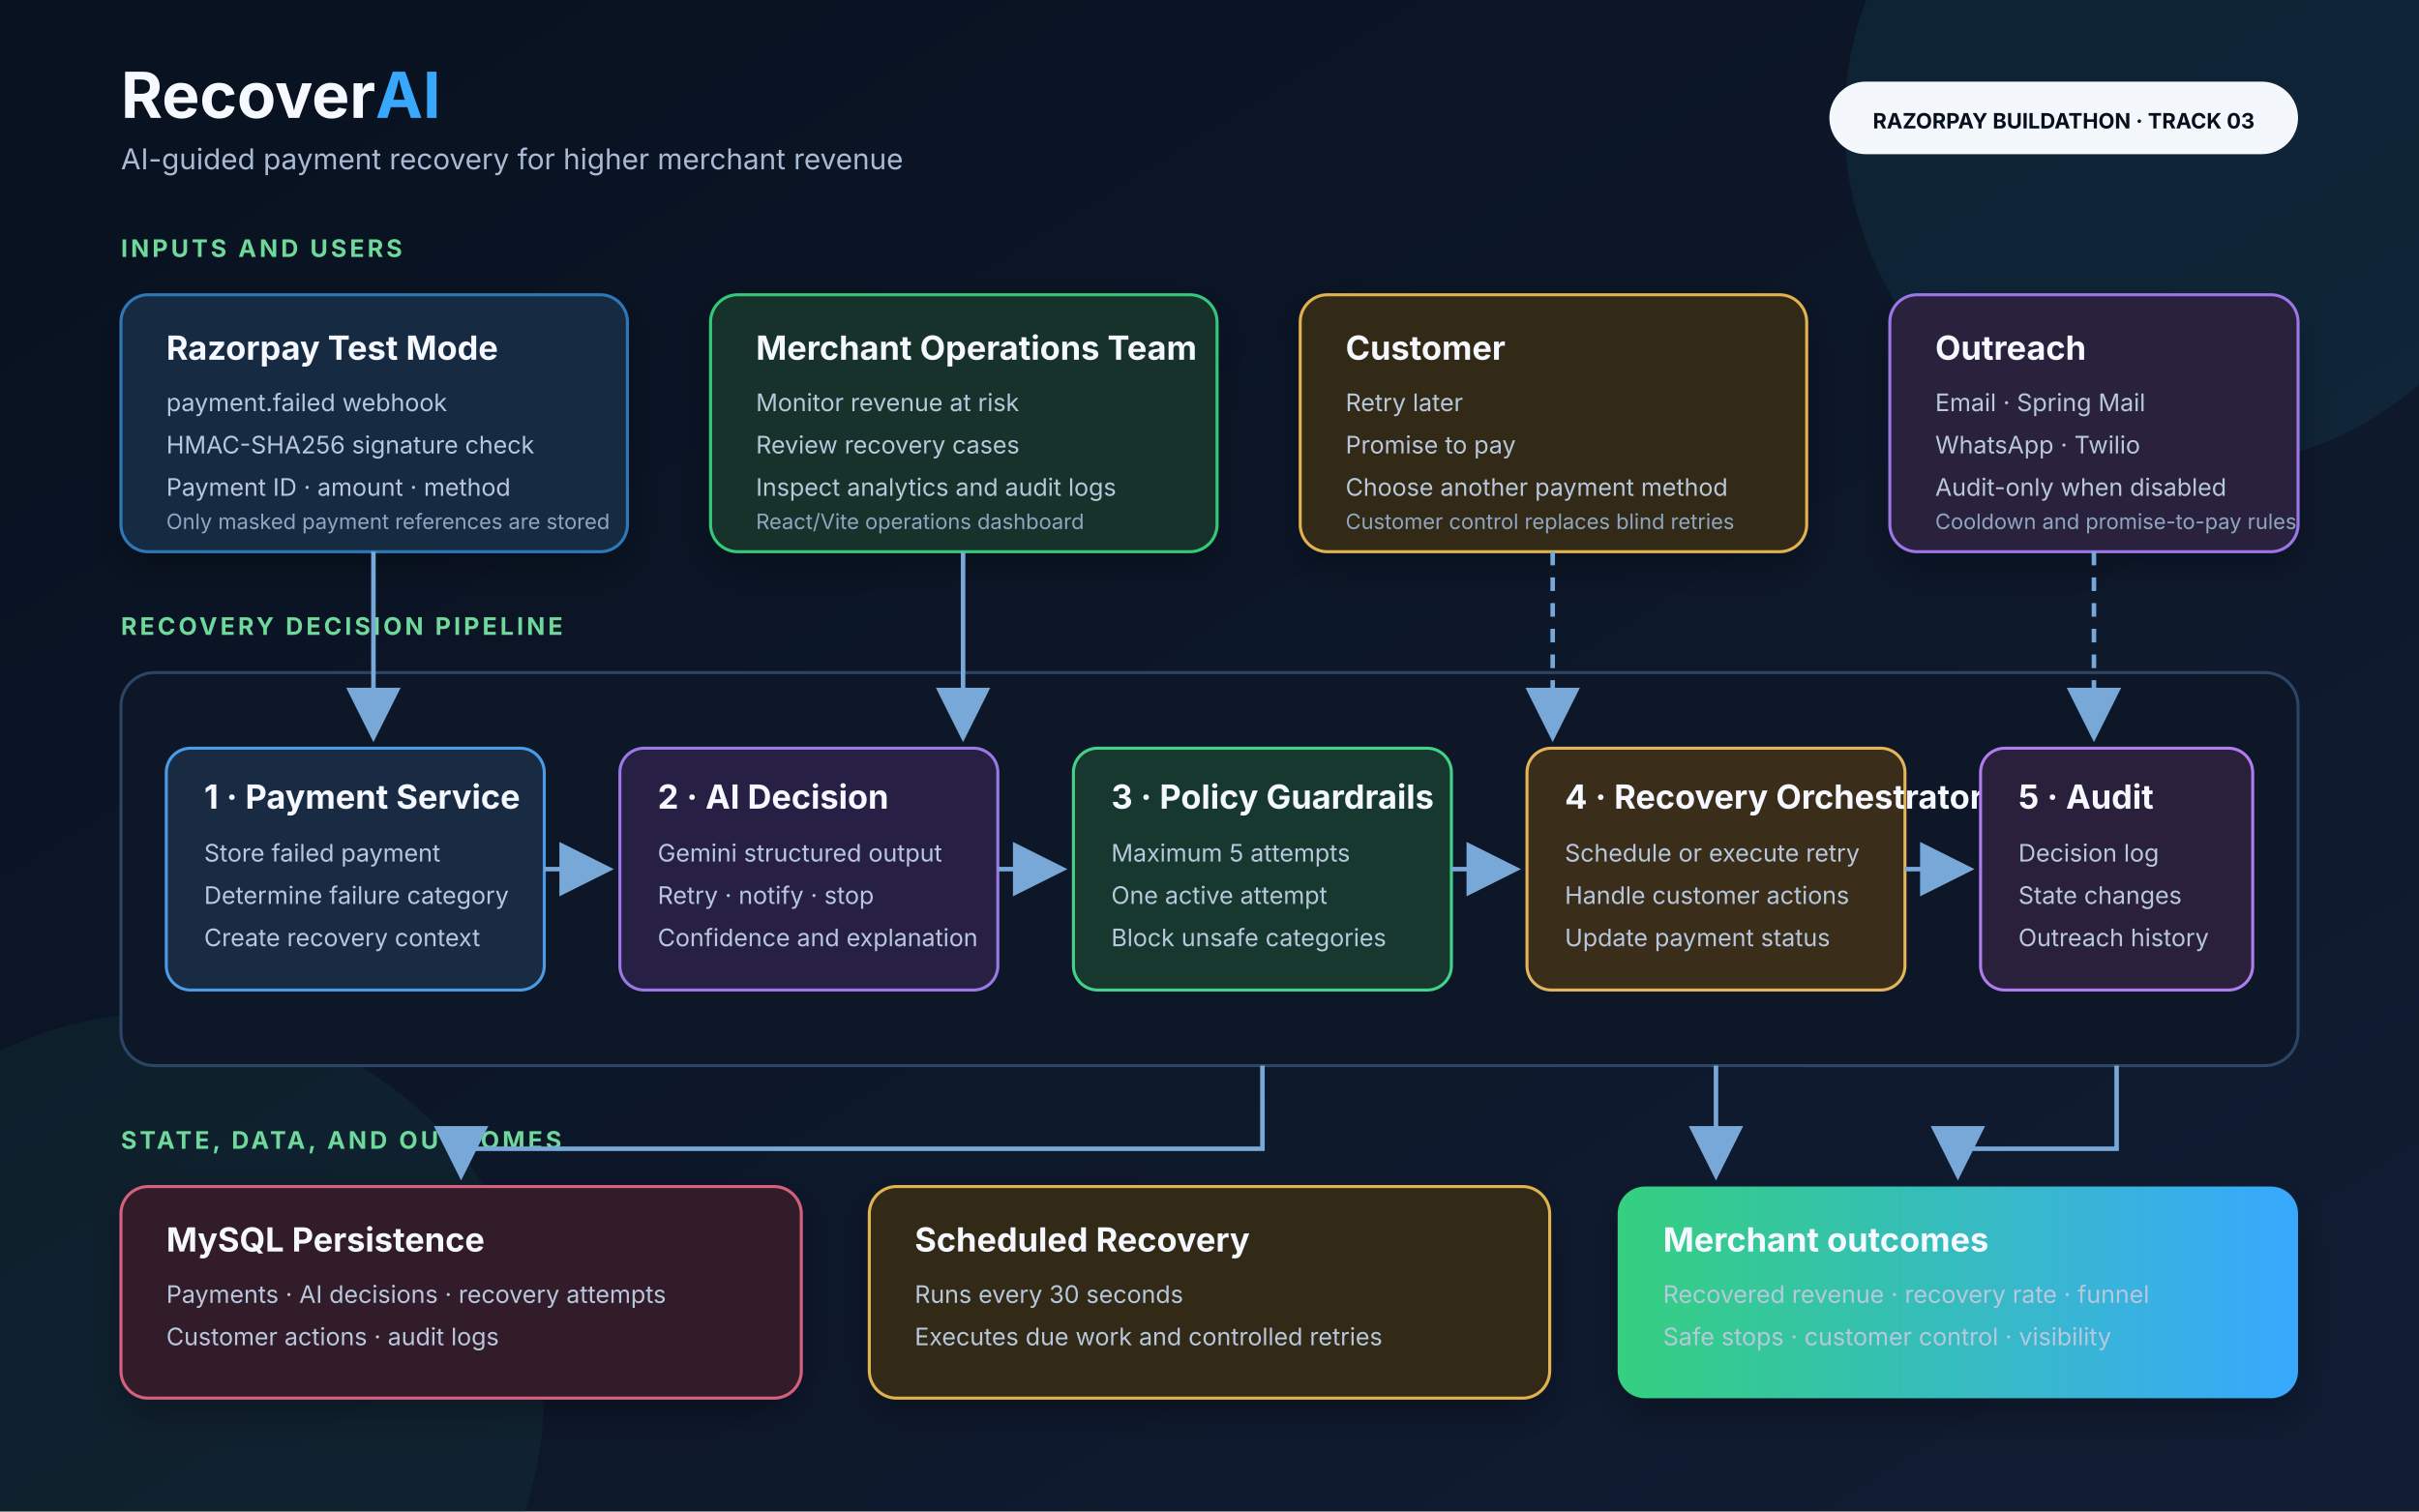
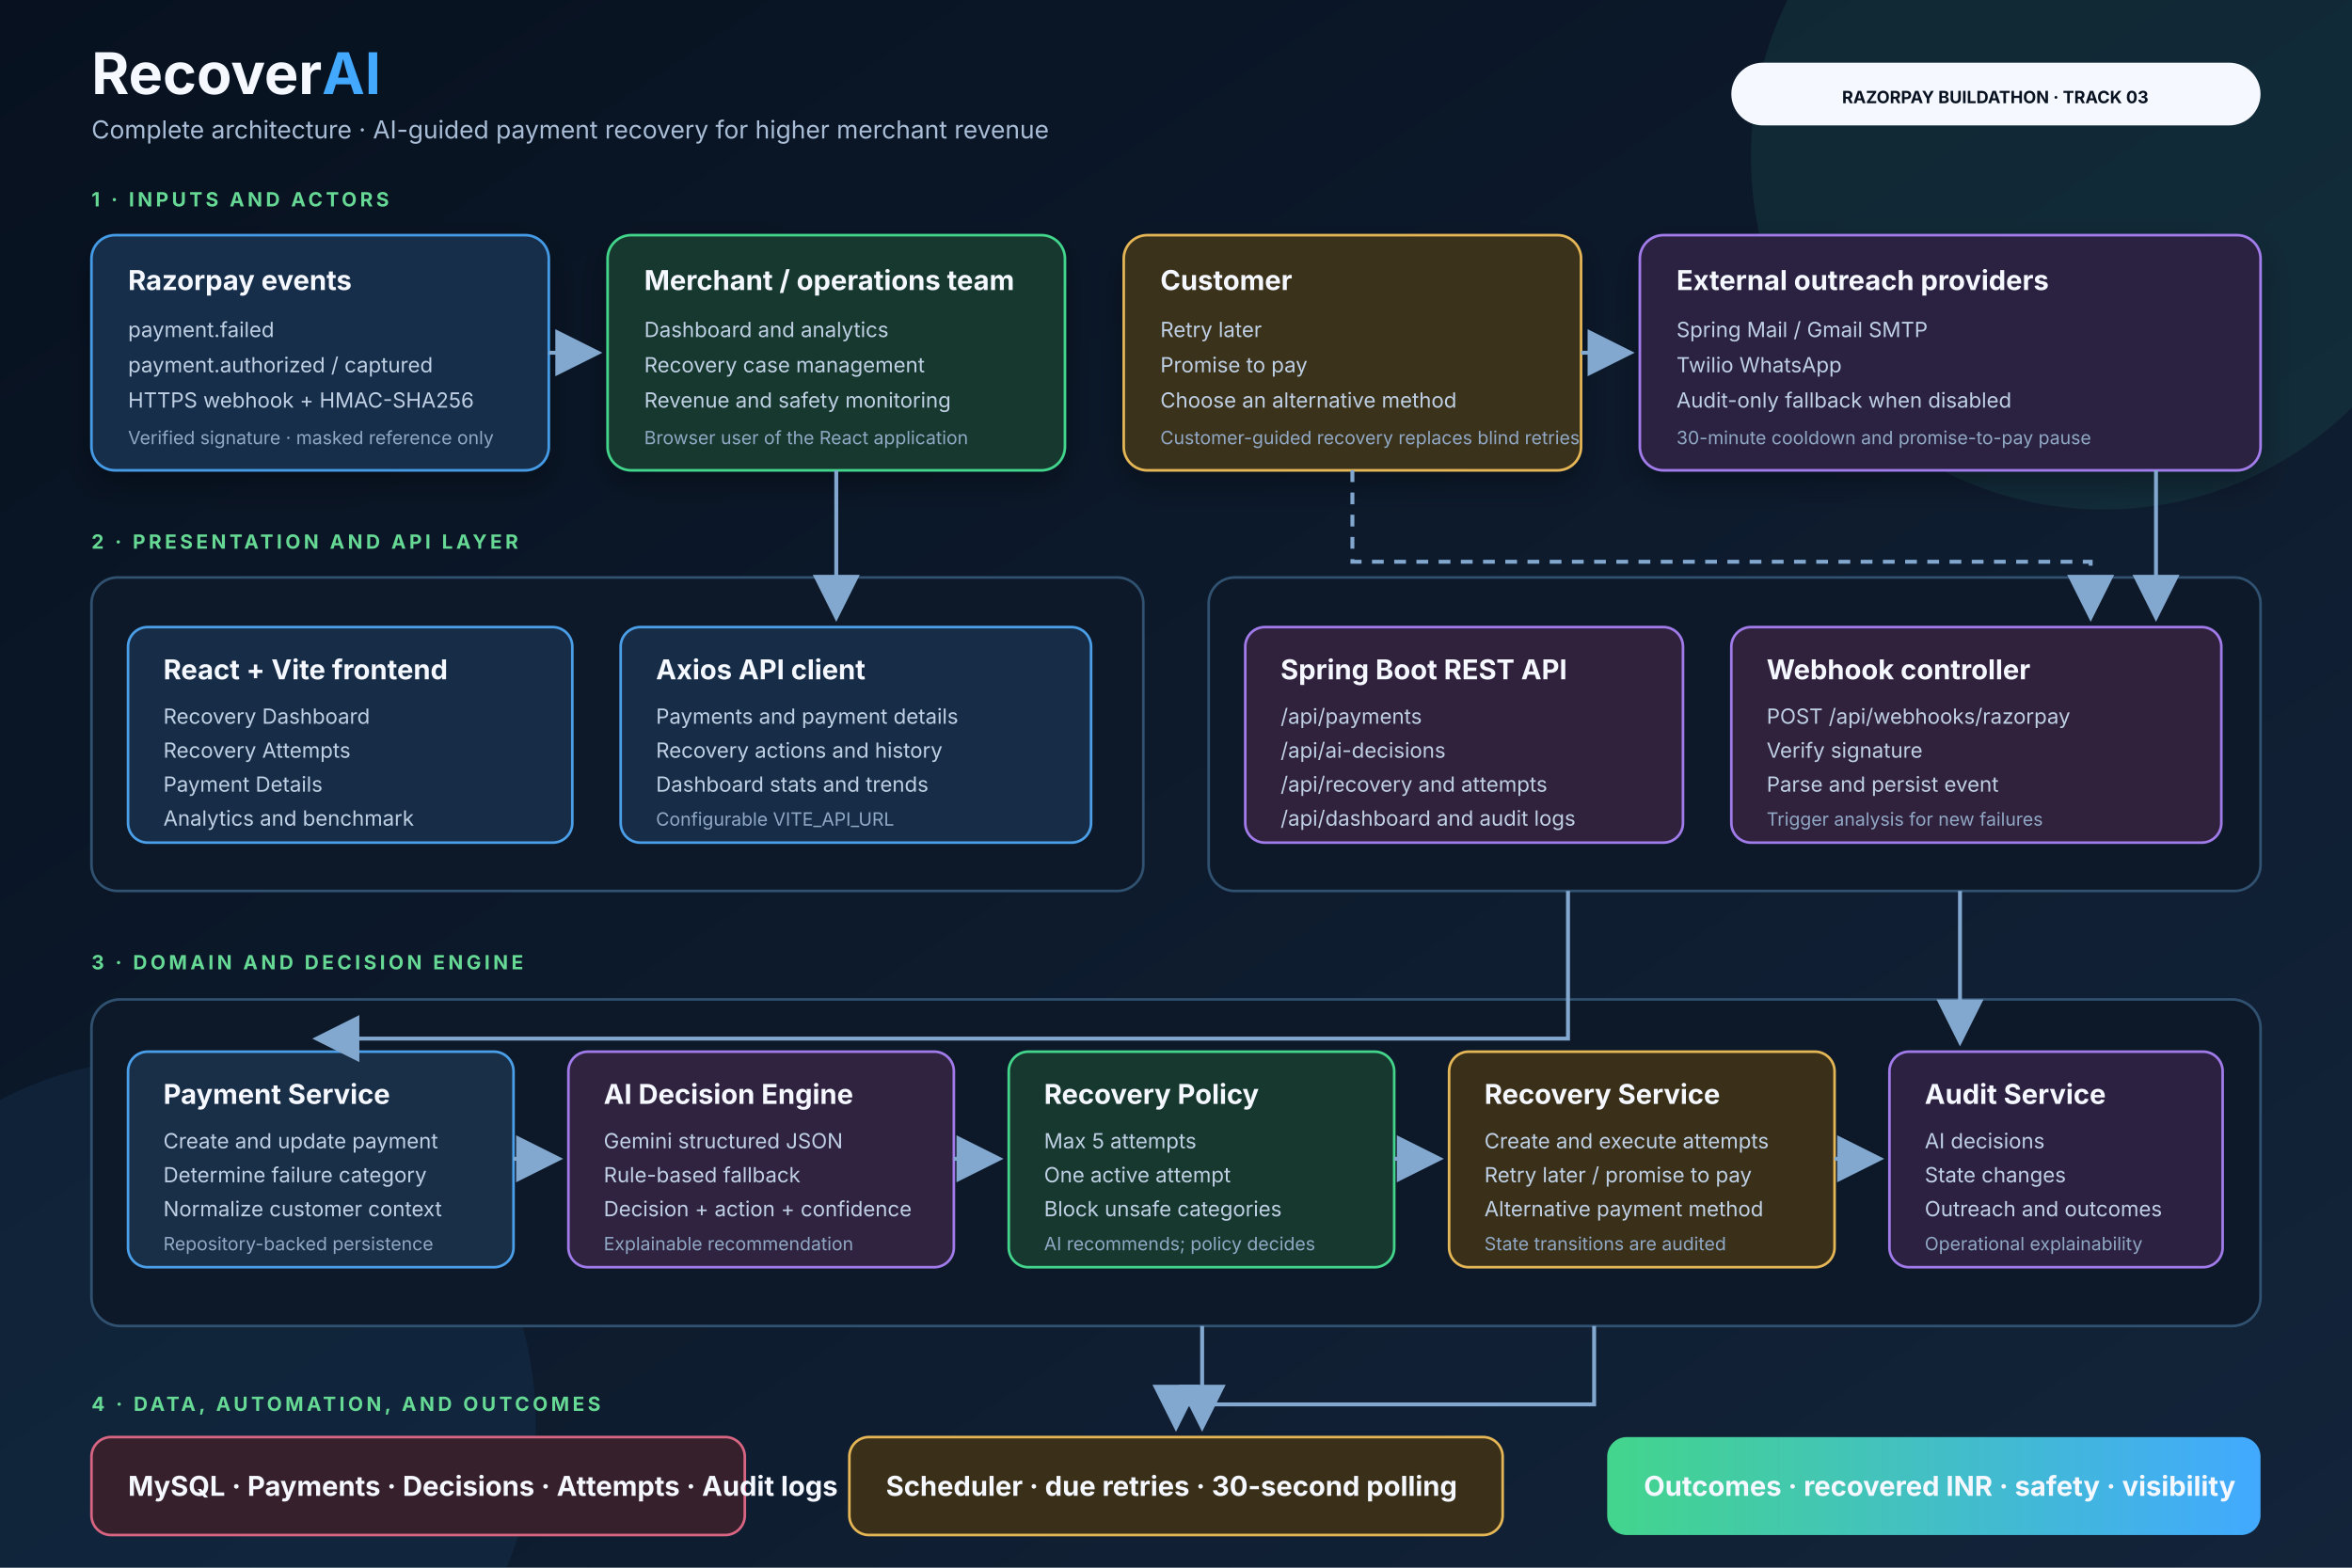
- <svg xmlns="http://www.w3.org/2000/svg" width="1600" height="1000" viewBox="0 0 1600 1000" role="img" aria-labelledby="title desc">
+ <svg xmlns="http://www.w3.org/2000/svg" width="1800" height="1200" viewBox="0 0 1800 1200" role="img" aria-labelledby="title desc">
  <defs>
-     <linearGradient id="bg" x1="0" y1="0" x2="1" y2="1">
-       <stop offset="0" stop-color="#08111f" />
-       <stop offset="1" stop-color="#111d33" />
+     <linearGradient id="background" x1="0" y1="0" x2="1" y2="1">
+       <stop offset="0" stop-color="#07111f" />
+       <stop offset="1" stop-color="#13243a" />
    </linearGradient>
-     <linearGradient id="hero" x1="0" y1="0" x2="1" y2="0">
-       <stop offset="0" stop-color="#35d07f" />
-       <stop offset="1" stop-color="#38a8ff" />
+     <linearGradient id="accent" x1="0" y1="0" x2="1" y2="0">
+       <stop offset="0" stop-color="#43d58c" />
+       <stop offset="1" stop-color="#42a9ff" />
    </linearGradient>
    <filter id="shadow" x="-20%" y="-20%" width="140%" height="150%">
-       <feDropShadow dx="0" dy="10" stdDeviation="12" flood-color="#000" flood-opacity=".28" />
+       <feDropShadow dx="0" dy="10" stdDeviation="12" flood-color="#000000" flood-opacity=".32" />
    </filter>
    <marker id="arrow" markerWidth="12" markerHeight="12" refX="10" refY="6" orient="auto">
-       <path d="M0,0 L12,6 L0,12 Z" fill="#78a8d8" />
+       <path d="M0 0L12 6L0 12Z" fill="#83a8d0" />
    </marker>
    <style>
-       .title { font: 700 42px Inter, Arial, sans-serif; fill: #f6f9ff; }
-       .subtitle { font: 400 19px Inter, Arial, sans-serif; fill: #a8bad4; }
-       .section { font: 700 16px Inter, Arial, sans-serif; letter-spacing: 2px; fill: #6fd99b; }
-       .card-title { font: 700 22px Inter, Arial, sans-serif; fill: #f5f8ff; }
-       .body { font: 400 16px Inter, Arial, sans-serif; fill: #b7c7dc; }
-       .small { font: 400 14px Inter, Arial, sans-serif; fill: #8fa6c2; }
-       .pill { font: 700 14px Inter, Arial, sans-serif; fill: #07111e; }
-       .line { stroke: #78a8d8; stroke-width: 3; fill: none; marker-end: url(#arrow); }
-       .dashed { stroke-dasharray: 9 8; }
+       .title{font:700 44px Inter,Arial,sans-serif;fill:#f5f8ff}
+       .subtitle{font:400 19px Inter,Arial,sans-serif;fill:#a9bdd6}
+       .section{font:700 15px Inter,Arial,sans-serif;letter-spacing:2.5px;fill:#66d995}
+       .cardtitle{font:700 21px Inter,Arial,sans-serif;fill:#f5f8ff}
+       .body{font:400 16px Inter,Arial,sans-serif;fill:#bfd0e4}
+       .small{font:400 14px Inter,Arial,sans-serif;fill:#90a8c4}
+       .tag{font:700 13px Inter,Arial,sans-serif;fill:#07111f}
+       .arrow{stroke:#83a8d0;stroke-width:3;fill:none;marker-end:url(#arrow)}
+       .dash{stroke-dasharray:9 8}
    </style>
  </defs>
-   <rect width="1600" height="1000" fill="url(#bg)" />
-   <circle cx="1450" cy="80" r="230" fill="#1b6c78" opacity=".16" />
-   <circle cx="110" cy="920" r="250" fill="#25624e" opacity=".14" />
-   <text x="80" y="78" class="title">Recover<tspan fill="#38a8ff">AI</tspan>
+   <rect width="1800" height="1200" fill="url(#background)" />
+   <circle cx="1610" cy="120" r="270" fill="#2d8a74" opacity=".14" />
+   <circle cx="130" cy="1090" r="280" fill="#286da5" opacity=".12" />
+   <text x="70" y="72" class="title">Recover<tspan fill="#42a9ff">AI</tspan>
  </text>
-   <text x="80" y="112" class="subtitle">AI-guided payment recovery for higher merchant revenue</text>
-   <rect x="1210" y="54" width="310" height="48" rx="24" fill="#f4f7fb" />
-   <text x="1365" y="85" text-anchor="middle" class="pill">RAZORPAY BUILDATHON · TRACK 03</text>
-   <text x="80" y="170" class="section">INPUTS AND USERS</text>
-   <rect x="80" y="195" width="335" height="170" rx="18" fill="#142b43" stroke="#2f78b8" stroke-width="2" filter="url(#shadow)" />
-   <text x="110" y="238" class="card-title">Razorpay Test Mode</text>
-   <text x="110" y="272" class="body">payment.failed webhook</text>
-   <text x="110" y="300" class="body">HMAC-SHA256 signature check</text>
-   <text x="110" y="328" class="body">Payment ID · amount · method</text>
-   <text x="110" y="350" class="small">Only masked payment references are stored</text>
-   <rect x="470" y="195" width="335" height="170" rx="18" fill="#163329" stroke="#35c879" stroke-width="2" filter="url(#shadow)" />
-   <text x="500" y="238" class="card-title">Merchant Operations Team</text>
-   <text x="500" y="272" class="body">Monitor revenue at risk</text>
-   <text x="500" y="300" class="body">Review recovery cases</text>
-   <text x="500" y="328" class="body">Inspect analytics and audit logs</text>
-   <text x="500" y="350" class="small">React/Vite operations dashboard</text>
-   <rect x="860" y="195" width="335" height="170" rx="18" fill="#302b18" stroke="#e1b24e" stroke-width="2" filter="url(#shadow)" />
-   <text x="890" y="238" class="card-title">Customer</text>
-   <text x="890" y="272" class="body">Retry later</text>
-   <text x="890" y="300" class="body">Promise to pay</text>
-   <text x="890" y="328" class="body">Choose another payment method</text>
-   <text x="890" y="350" class="small">Customer control replaces blind retries</text>
-   <rect x="1250" y="195" width="270" height="170" rx="18" fill="#29203c" stroke="#9c75e8" stroke-width="2" filter="url(#shadow)" />
-   <text x="1280" y="238" class="card-title">Outreach</text>
-   <text x="1280" y="272" class="body">Email · Spring Mail</text>
-   <text x="1280" y="300" class="body">WhatsApp · Twilio</text>
-   <text x="1280" y="328" class="body">Audit-only when disabled</text>
-   <text x="1280" y="350" class="small">Cooldown and promise-to-pay rules</text>
-   <text x="80" y="420" class="section">RECOVERY DECISION PIPELINE</text>
-   <rect x="80" y="445" width="1440" height="260" rx="22" fill="#0d1727" stroke="#2c4564" stroke-width="2" />
-   <rect x="110" y="495" width="250" height="160" rx="16" fill="#192b43" stroke="#4b9ce8" stroke-width="2" />
-   <text x="135" y="535" class="card-title">1 · Payment Service</text>
-   <text x="135" y="570" class="body">Store failed payment</text>
-   <text x="135" y="598" class="body">Determine failure category</text>
-   <text x="135" y="626" class="body">Create recovery context</text>
-   <rect x="410" y="495" width="250" height="160" rx="16" fill="#282044" stroke="#9a78e8" stroke-width="2" />
-   <text x="435" y="535" class="card-title">2 · AI Decision</text>
-   <text x="435" y="570" class="body">Gemini structured output</text>
-   <text x="435" y="598" class="body">Retry · notify · stop</text>
-   <text x="435" y="626" class="body">Confidence and explanation</text>
-   <rect x="710" y="495" width="250" height="160" rx="16" fill="#17382f" stroke="#43d28a" stroke-width="2" />
-   <text x="735" y="535" class="card-title">3 · Policy Guardrails</text>
-   <text x="735" y="570" class="body">Maximum 5 attempts</text>
-   <text x="735" y="598" class="body">One active attempt</text>
-   <text x="735" y="626" class="body">Block unsafe categories</text>
-   <rect x="1010" y="495" width="250" height="160" rx="16" fill="#3a2d1a" stroke="#e4b558" stroke-width="2" />
-   <text x="1035" y="535" class="card-title">4 · Recovery Orchestrator</text>
-   <text x="1035" y="570" class="body">Schedule or execute retry</text>
-   <text x="1035" y="598" class="body">Handle customer actions</text>
-   <text x="1035" y="626" class="body">Update payment status</text>
-   <rect x="1310" y="495" width="180" height="160" rx="16" fill="#2b203b" stroke="#b07cf0" stroke-width="2" />
-   <text x="1335" y="535" class="card-title">5 · Audit</text>
-   <text x="1335" y="570" class="body">Decision log</text>
-   <text x="1335" y="598" class="body">State changes</text>
-   <text x="1335" y="626" class="body">Outreach history</text>
-   <path d="M360 575 H400" class="line" />
-   <path d="M660 575 H700" class="line" />
-   <path d="M960 575 H1000" class="line" />
-   <path d="M1260 575 H1300" class="line" />
-   <path d="M247 365 V485" class="line" />
-   <path d="M637 365 V485" class="line" />
-   <path d="M1027 365 V485" class="line dashed" />
-   <path d="M1385 365 V485" class="line dashed" />
-   <text x="80" y="760" class="section">STATE, DATA, AND OUTCOMES</text>
-   <rect x="80" y="785" width="450" height="140" rx="18" fill="#321f2a" stroke="#d85f7e" stroke-width="2" filter="url(#shadow)" />
-   <text x="110" y="828" class="card-title">MySQL Persistence</text>
-   <text x="110" y="862" class="body">Payments · AI decisions · recovery attempts</text>
-   <text x="110" y="890" class="body">Customer actions · audit logs</text>
-   <rect x="575" y="785" width="450" height="140" rx="18" fill="#302b18" stroke="#e1b24e" stroke-width="2" filter="url(#shadow)" />
-   <text x="605" y="828" class="card-title">Scheduled Recovery</text>
-   <text x="605" y="862" class="body">Runs every 30 seconds</text>
-   <text x="605" y="890" class="body">Executes due work and controlled retries</text>
-   <rect x="1070" y="785" width="450" height="140" rx="18" fill="url(#hero)" filter="url(#shadow)" />
-   <text x="1100" y="828" class="card-title" fill="#07111e">Merchant outcomes</text>
-   <text x="1100" y="862" class="body" fill="#07111e">Recovered revenue · recovery rate · funnel</text>
-   <text x="1100" y="890" class="body" fill="#07111e">Safe stops · customer control · visibility</text>
-   <path d="M835 705 V760 H305 V775" class="line" />
-   <path d="M1135 705 V775" class="line" />
-   <path d="M1400 705 V760 H1295 V775" class="line" />
+   <text x="70" y="106" class="subtitle">Complete architecture · AI-guided payment recovery for higher merchant revenue</text>
+   <rect x="1325" y="48" width="405" height="48" rx="24" fill="#f5f8ff" />
+   <text x="1527" y="79" text-anchor="middle" class="tag">RAZORPAY BUILDATHON · TRACK 03</text>
+   <text x="70" y="158" class="section">1 · INPUTS AND ACTORS</text>
+   <rect x="70" y="180" width="350" height="180" rx="18" fill="#192f49" stroke="#459be5" stroke-width="2" filter="url(#shadow)" />
+   <text x="98" y="222" class="cardtitle">Razorpay events</text>
+   <text x="98" y="258" class="body">payment.failed</text>
+   <text x="98" y="285" class="body">payment.authorized / captured</text>
+   <text x="98" y="312" class="body">HTTPS webhook + HMAC-SHA256</text>
+   <text x="98" y="340" class="small">Verified signature · masked reference only</text>
+   <rect x="465" y="180" width="350" height="180" rx="18" fill="#17372d" stroke="#43d58c" stroke-width="2" filter="url(#shadow)" />
+   <text x="493" y="222" class="cardtitle">Merchant / operations team</text>
+   <text x="493" y="258" class="body">Dashboard and analytics</text>
+   <text x="493" y="285" class="body">Recovery case management</text>
+   <text x="493" y="312" class="body">Revenue and safety monitoring</text>
+   <text x="493" y="340" class="small">Browser user of the React application</text>
+   <rect x="860" y="180" width="350" height="180" rx="18" fill="#3a301a" stroke="#e5b655" stroke-width="2" filter="url(#shadow)" />
+   <text x="888" y="222" class="cardtitle">Customer</text>
+   <text x="888" y="258" class="body">Retry later</text>
+   <text x="888" y="285" class="body">Promise to pay</text>
+   <text x="888" y="312" class="body">Choose an alternative method</text>
+   <text x="888" y="340" class="small">Customer-guided recovery replaces blind retries</text>
+   <rect x="1255" y="180" width="475" height="180" rx="18" fill="#2c2141" stroke="#a17bea" stroke-width="2" filter="url(#shadow)" />
+   <text x="1283" y="222" class="cardtitle">External outreach providers</text>
+   <text x="1283" y="258" class="body">Spring Mail / Gmail SMTP</text>
+   <text x="1283" y="285" class="body">Twilio WhatsApp</text>
+   <text x="1283" y="312" class="body">Audit-only fallback when disabled</text>
+   <text x="1283" y="340" class="small">30-minute cooldown and promise-to-pay pause</text>
+   <text x="70" y="420" class="section">2 · PRESENTATION AND API LAYER</text>
+   <rect x="70" y="442" width="805" height="240" rx="20" fill="#0d1929" stroke="#315170" stroke-width="2" />
+   <rect x="98" y="480" width="340" height="165" rx="15" fill="#172d47" stroke="#4b9fe8" stroke-width="2" />
+   <text x="125" y="520" class="cardtitle">React + Vite frontend</text>
+   <text x="125" y="554" class="body">Recovery Dashboard</text>
+   <text x="125" y="580" class="body">Recovery Attempts</text>
+   <text x="125" y="606" class="body">Payment Details</text>
+   <text x="125" y="632" class="body">Analytics and benchmark</text>
+   <rect x="475" y="480" width="360" height="165" rx="15" fill="#172d47" stroke="#4b9fe8" stroke-width="2" />
+   <text x="502" y="520" class="cardtitle">Axios API client</text>
+   <text x="502" y="554" class="body">Payments and payment details</text>
+   <text x="502" y="580" class="body">Recovery actions and history</text>
+   <text x="502" y="606" class="body">Dashboard stats and trends</text>
+   <text x="502" y="632" class="small">Configurable VITE_API_URL</text>
+   <rect x="925" y="442" width="805" height="240" rx="20" fill="#0d1929" stroke="#315170" stroke-width="2" />
+   <rect x="953" y="480" width="335" height="165" rx="15" fill="#30213d" stroke="#a17bea" stroke-width="2" />
+   <text x="980" y="520" class="cardtitle">Spring Boot REST API</text>
+   <text x="980" y="554" class="body">/api/payments</text>
+   <text x="980" y="580" class="body">/api/ai-decisions</text>
+   <text x="980" y="606" class="body">/api/recovery and attempts</text>
+   <text x="980" y="632" class="body">/api/dashboard and audit logs</text>
+   <rect x="1325" y="480" width="375" height="165" rx="15" fill="#30213d" stroke="#a17bea" stroke-width="2" />
+   <text x="1352" y="520" class="cardtitle">Webhook controller</text>
+   <text x="1352" y="554" class="body">POST /api/webhooks/razorpay</text>
+   <text x="1352" y="580" class="body">Verify signature</text>
+   <text x="1352" y="606" class="body">Parse and persist event</text>
+   <text x="1352" y="632" class="small">Trigger analysis for new failures</text>
+   <path d="M640 360V470" class="arrow" />
+   <path d="M1650 360V470" class="arrow" />
+   <path d="M1035 360V430H1600V470" class="arrow dash" />
+   <path d="M420 270H455" class="arrow dash" />
+   <path d="M1210 270H1245" class="arrow dash" />
+   <text x="70" y="742" class="section">3 · DOMAIN AND DECISION ENGINE</text>
+   <rect x="70" y="765" width="1660" height="250" rx="22" fill="#0d1929" stroke="#315170" stroke-width="2" />
+   <rect x="98" y="805" width="295" height="165" rx="15" fill="#192e47" stroke="#4b9fe8" stroke-width="2" />
+   <text x="125" y="845" class="cardtitle">Payment Service</text>
+   <text x="125" y="879" class="body">Create and update payment</text>
+   <text x="125" y="905" class="body">Determine failure category</text>
+   <text x="125" y="931" class="body">Normalize customer context</text>
+   <text x="125" y="957" class="small">Repository-backed persistence</text>
+   <rect x="435" y="805" width="295" height="165" rx="15" fill="#302340" stroke="#a17bea" stroke-width="2" />
+   <text x="462" y="845" class="cardtitle">AI Decision Engine</text>
+   <text x="462" y="879" class="body">Gemini structured JSON</text>
+   <text x="462" y="905" class="body">Rule-based fallback</text>
+   <text x="462" y="931" class="body">Decision + action + confidence</text>
+   <text x="462" y="957" class="small">Explainable recommendation</text>
+   <rect x="772" y="805" width="295" height="165" rx="15" fill="#17382f" stroke="#43d58c" stroke-width="2" />
+   <text x="799" y="845" class="cardtitle">Recovery Policy</text>
+   <text x="799" y="879" class="body">Max 5 attempts</text>
+   <text x="799" y="905" class="body">One active attempt</text>
+   <text x="799" y="931" class="body">Block unsafe categories</text>
+   <text x="799" y="957" class="small">AI recommends; policy decides</text>
+   <rect x="1109" y="805" width="295" height="165" rx="15" fill="#3a301a" stroke="#e5b655" stroke-width="2" />
+   <text x="1136" y="845" class="cardtitle">Recovery Service</text>
+   <text x="1136" y="879" class="body">Create and execute attempts</text>
+   <text x="1136" y="905" class="body">Retry later / promise to pay</text>
+   <text x="1136" y="931" class="body">Alternative payment method</text>
+   <text x="1136" y="957" class="small">State transitions are audited</text>
+   <rect x="1446" y="805" width="255" height="165" rx="15" fill="#2c2141" stroke="#a17bea" stroke-width="2" />
+   <text x="1473" y="845" class="cardtitle">Audit Service</text>
+   <text x="1473" y="879" class="body">AI decisions</text>
+   <text x="1473" y="905" class="body">State changes</text>
+   <text x="1473" y="931" class="body">Outreach and outcomes</text>
+   <text x="1473" y="957" class="small">Operational explainability</text>
+   <path d="M393 887H425" class="arrow" />
+   <path d="M730 887H762" class="arrow" />
+   <path d="M1067 887H1099" class="arrow" />
+   <path d="M1404 887H1436" class="arrow" />
+   <path d="M1200 682V795H245V795" class="arrow" />
+   <path d="M1500 682V795" class="arrow" />
+   <text x="70" y="1080" class="section">4 · DATA, AUTOMATION, AND OUTCOMES</text>
+   <rect x="70" y="1100" width="500" height="75" rx="15" fill="#35202c" stroke="#d86582" stroke-width="2" />
+   <text x="98" y="1145" class="cardtitle">MySQL · Payments · Decisions · Attempts · Audit logs</text>
+   <rect x="650" y="1100" width="500" height="75" rx="15" fill="#3a301a" stroke="#e5b655" stroke-width="2" />
+   <text x="678" y="1145" class="cardtitle">Scheduler · due retries · 30-second polling</text>
+   <rect x="1230" y="1100" width="500" height="75" rx="15" fill="url(#accent)" />
+   <text x="1258" y="1145" class="cardtitle" fill="#07111f">Outcomes · recovered INR · safety · visibility</text>
+   <path d="M920 1015V1090" class="arrow" />
+   <path d="M1220 1015V1075H900V1090" class="arrow" />
</svg>
